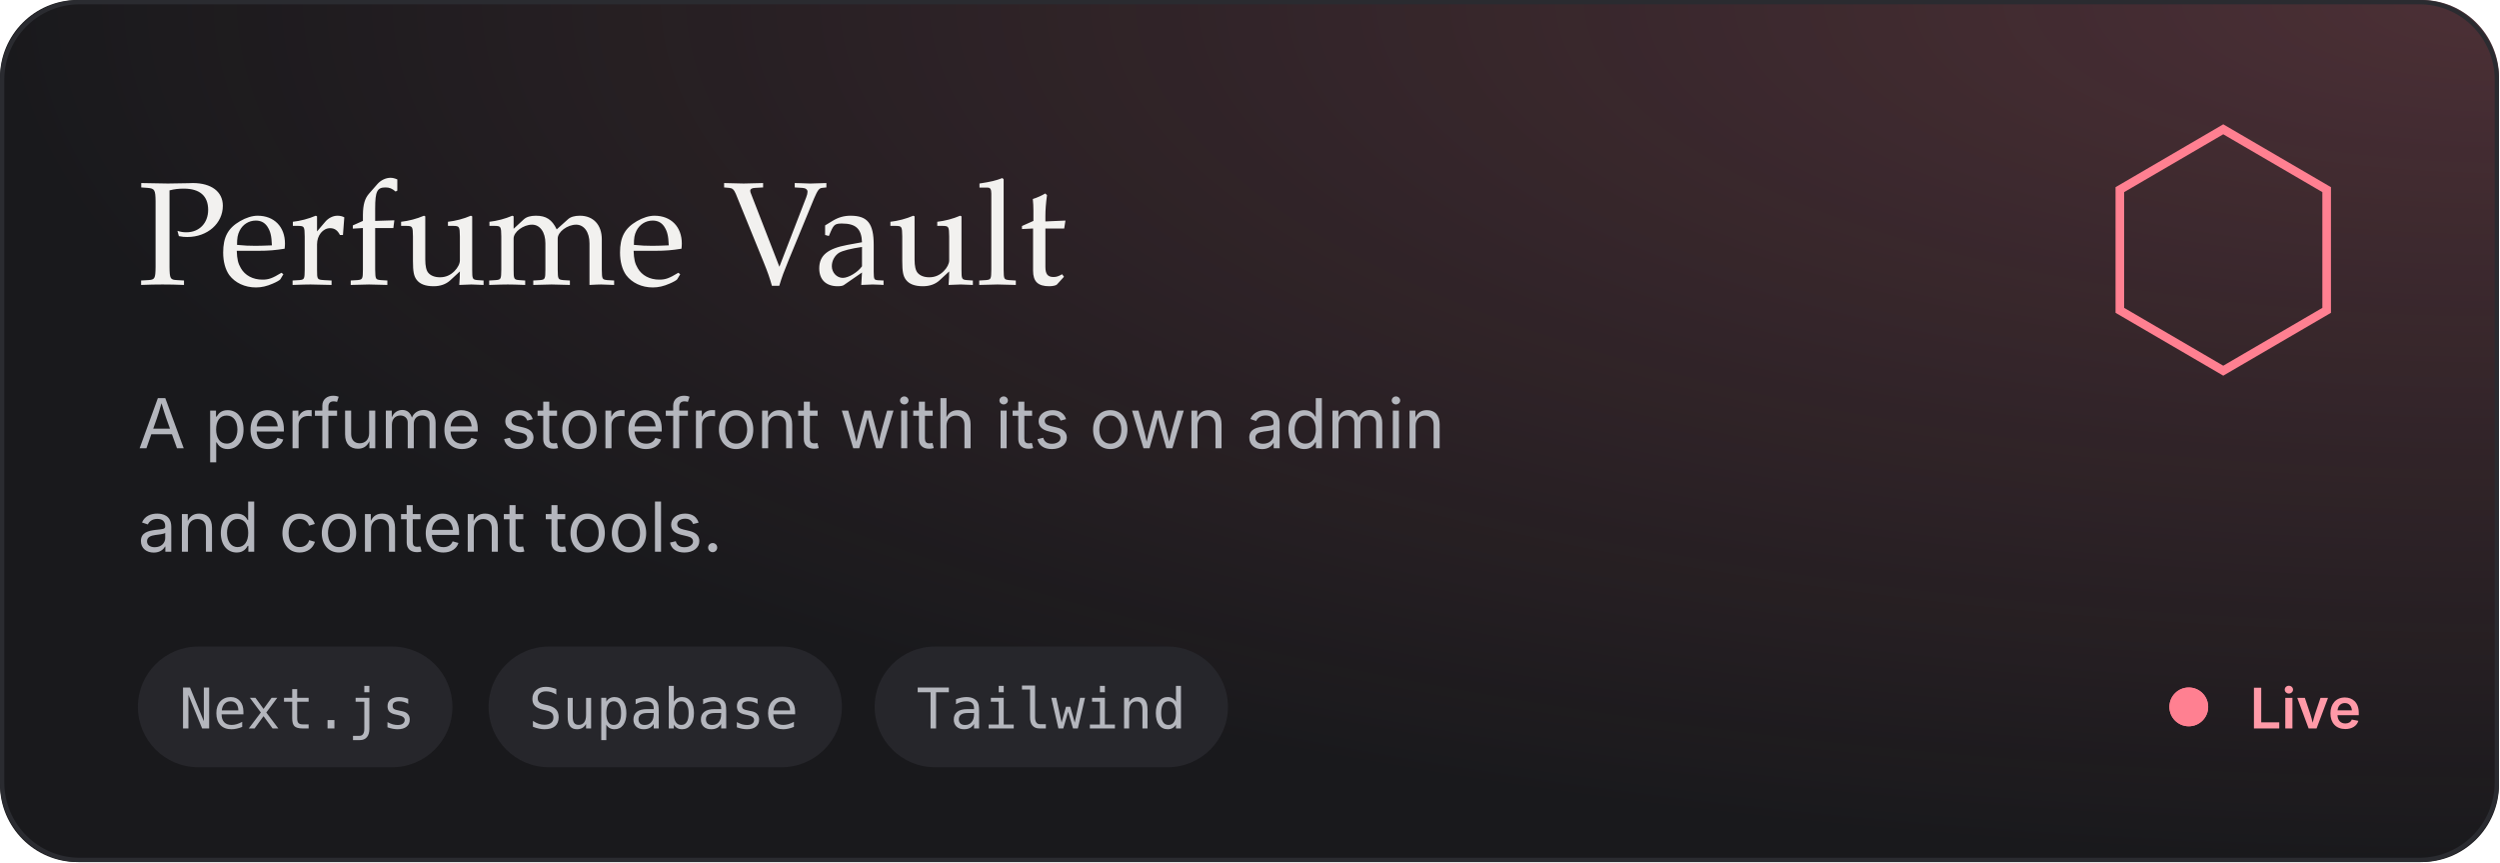
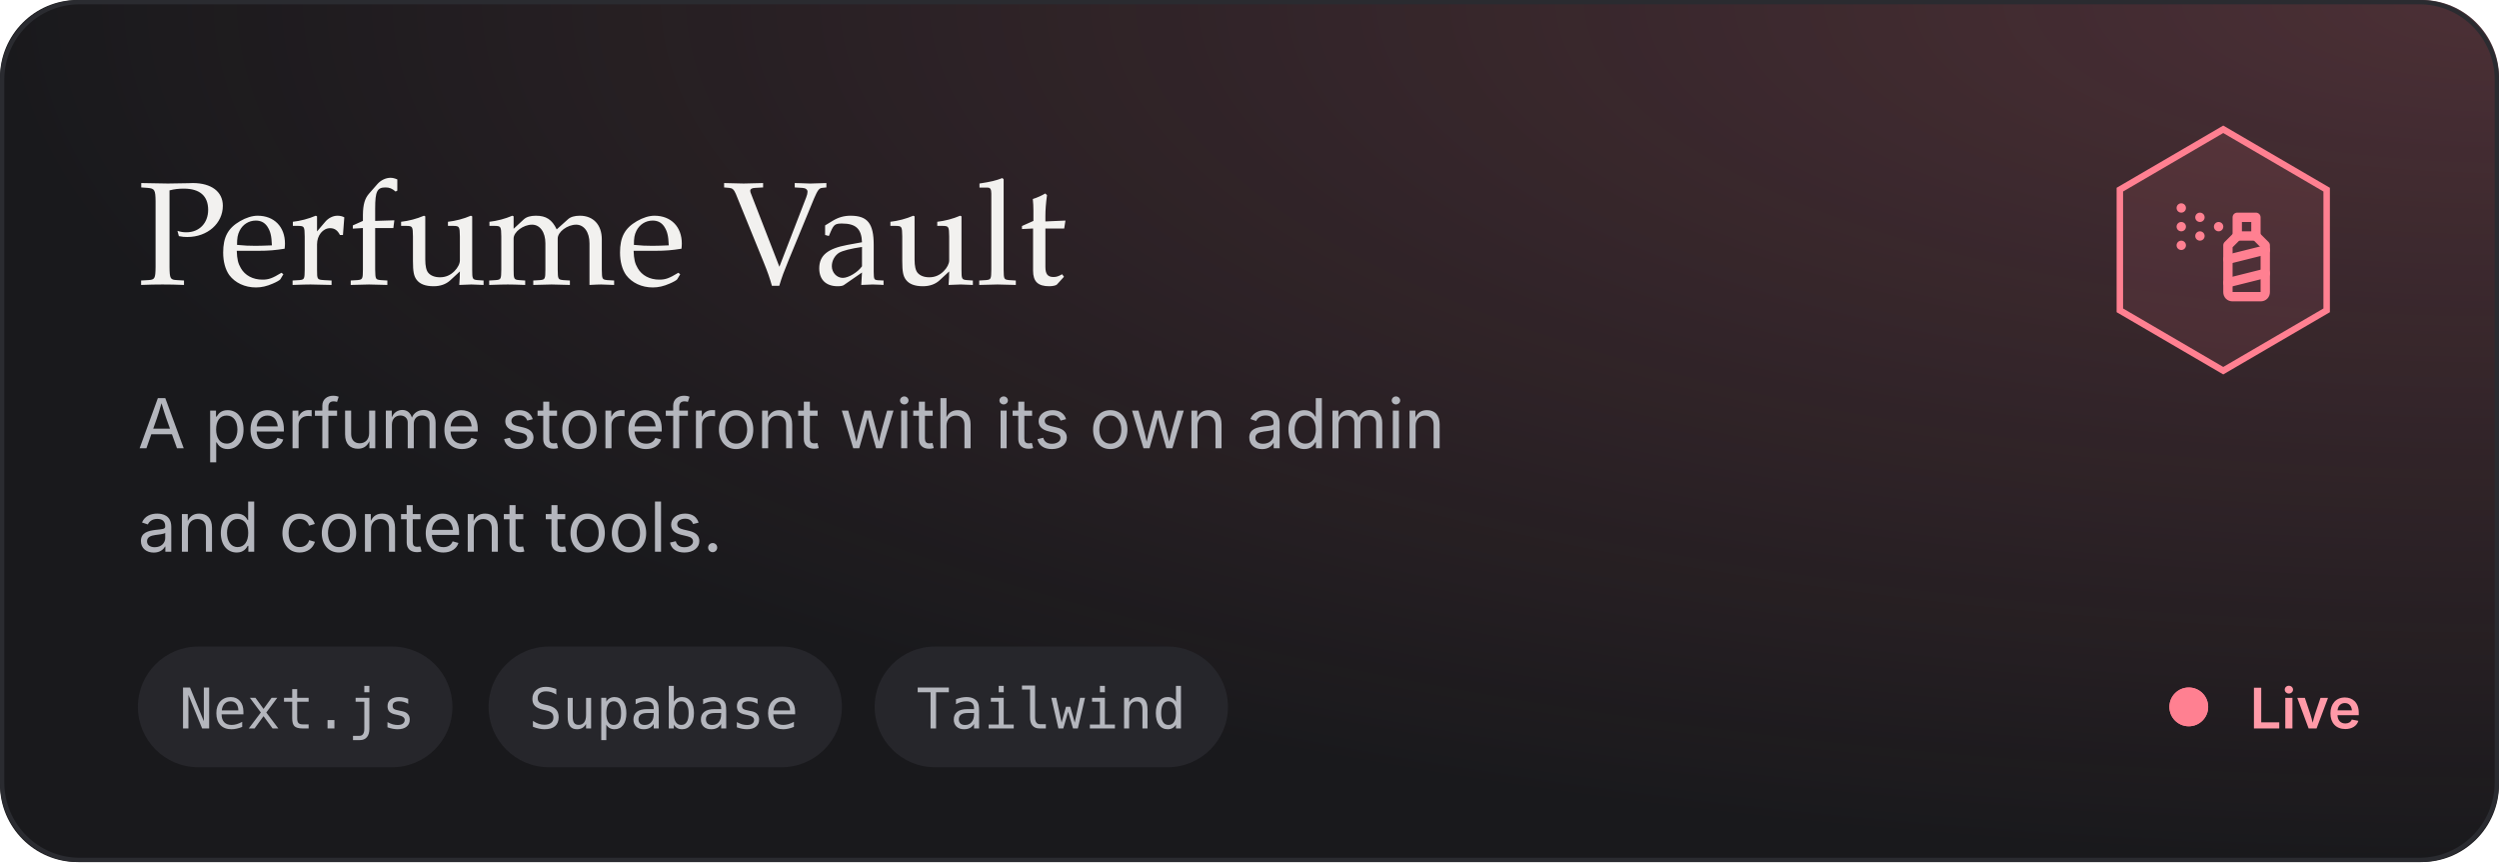
<svg xmlns="http://www.w3.org/2000/svg" width="580" height="200" viewBox="0 0 580 200" role="img" aria-label="Perfume Vault: A perfume storefront with its own admin and content tools. Live.">
  <defs>
    <radialGradient id="glow" cx="1" cy="0" r="1">
      <stop offset="0" stop-color="#ff8091" stop-opacity=".22" />
      <stop offset="1" stop-color="#ff8091" stop-opacity="0" />
    </radialGradient>
    <clipPath id="frame">
      <rect width="580" height="200" rx="18" />
    </clipPath>
  </defs>
  <style>
    .title { font: 400 34px 'Instrument Serif','Iowan Old Style','Palatino Linotype',Georgia,serif; fill: #f2f1ef; }
    .body { font: 400 16px Inter,'Segoe UI Variable Display','Segoe UI',-apple-system,BlinkMacSystemFont,Helvetica,Arial,sans-serif; fill: #b4b6bd; }
    .tag { font: 500 13px 'JetBrains Mono','Cascadia Code',ui-monospace,SFMono-Regular,Menlo,Consolas,monospace; fill: #b4b6bd; }
    .status { font: 600 13px Inter,'Segoe UI Variable Display','Segoe UI',-apple-system,BlinkMacSystemFont,Helvetica,Arial,sans-serif; fill: #ff9aa8; }
    .glow { animation: breathe 7s ease-in-out infinite; }
    @keyframes breathe { 0%,100%{opacity:.65} 50%{opacity:1} }
    .dot { animation: ping 2.4s ease-out infinite; transform-origin: center; transform-box: fill-box; }
    @keyframes ping { 0%{transform:scale(1);opacity:.7} 80%,100%{transform:scale(2.6);opacity:0} }
    @media (prefers-reduced-motion: reduce){*{animation:none!important}}
  </style>
  <g clip-path="url(#frame)">
    <rect width="580" height="200" fill="#19191c" />
    <rect width="580" height="200" fill="url(#glow)" class="glow" />
-     <path d="M516 30 L540 44 V72 L516 86 L492 72 V44 Z" fill="none" stroke="#ff8091" stroke-width="2" />
+     <path d="M516 30 L540 44 V72 L516 86 L492 72 V44 Z" fill="#ff8091" fill-opacity=".1" stroke="#ff8091" stroke-width="1.5" />
+     <g transform="translate(516 58)">
+       <g transform="translate(-13.0 -13.0) scale(1.0833)" fill="none" stroke="#ff8091" stroke-width="2.0" stroke-linecap="round" stroke-linejoin="round">
+         <path d="M3 3h.01" />
+         <path d="M7 5h.01" />
+         <path d="M11 7h.01" />
+         <path d="M3 7h.01" />
+         <path d="M7 9h.01" />
+         <path d="M3 11h.01" />
+         <rect width="4" height="4" x="15" y="5" />
+         <path d="m19 9 2 2v10c0 .6-.4 1-1 1h-6c-.6 0-1-.4-1-1V11l2-2" />
+         <path d="m13 14 8-2" />
+         <path d="m13 19 8-2" />
+       </g>
+     </g>
    <text x="32" y="66" class="title">Perfume Vault</text>
    <text x="32" y="104" class="body">A perfume storefront with its own admin</text>
    <text x="32" y="128" class="body">and content tools.</text>
    <rect x="32" y="150" width="73" height="28" rx="14" fill="#26262b" />
    <text x="69" y="169" class="tag" text-anchor="middle">Next.js</text>
    <rect x="113.4" y="150" width="82" height="28" rx="14" fill="#26262b" />
    <text x="154" y="169" class="tag" text-anchor="middle">Supabase</text>
    <rect x="203.0" y="150" width="82" height="28" rx="14" fill="#26262b" />
    <text x="244" y="169" class="tag" text-anchor="middle">Tailwind</text>
    <text x="548" y="169" class="status" text-anchor="end">Live</text>
    <circle cx="508" cy="164" r="4.5" fill="#ff8091" class="dot" />
    <circle cx="508" cy="164" r="4.5" fill="#ff8091" />
    <rect x=".5" y=".5" width="579" height="199" rx="18" fill="none" stroke="#2a2b30" />
  </g>
</svg>
